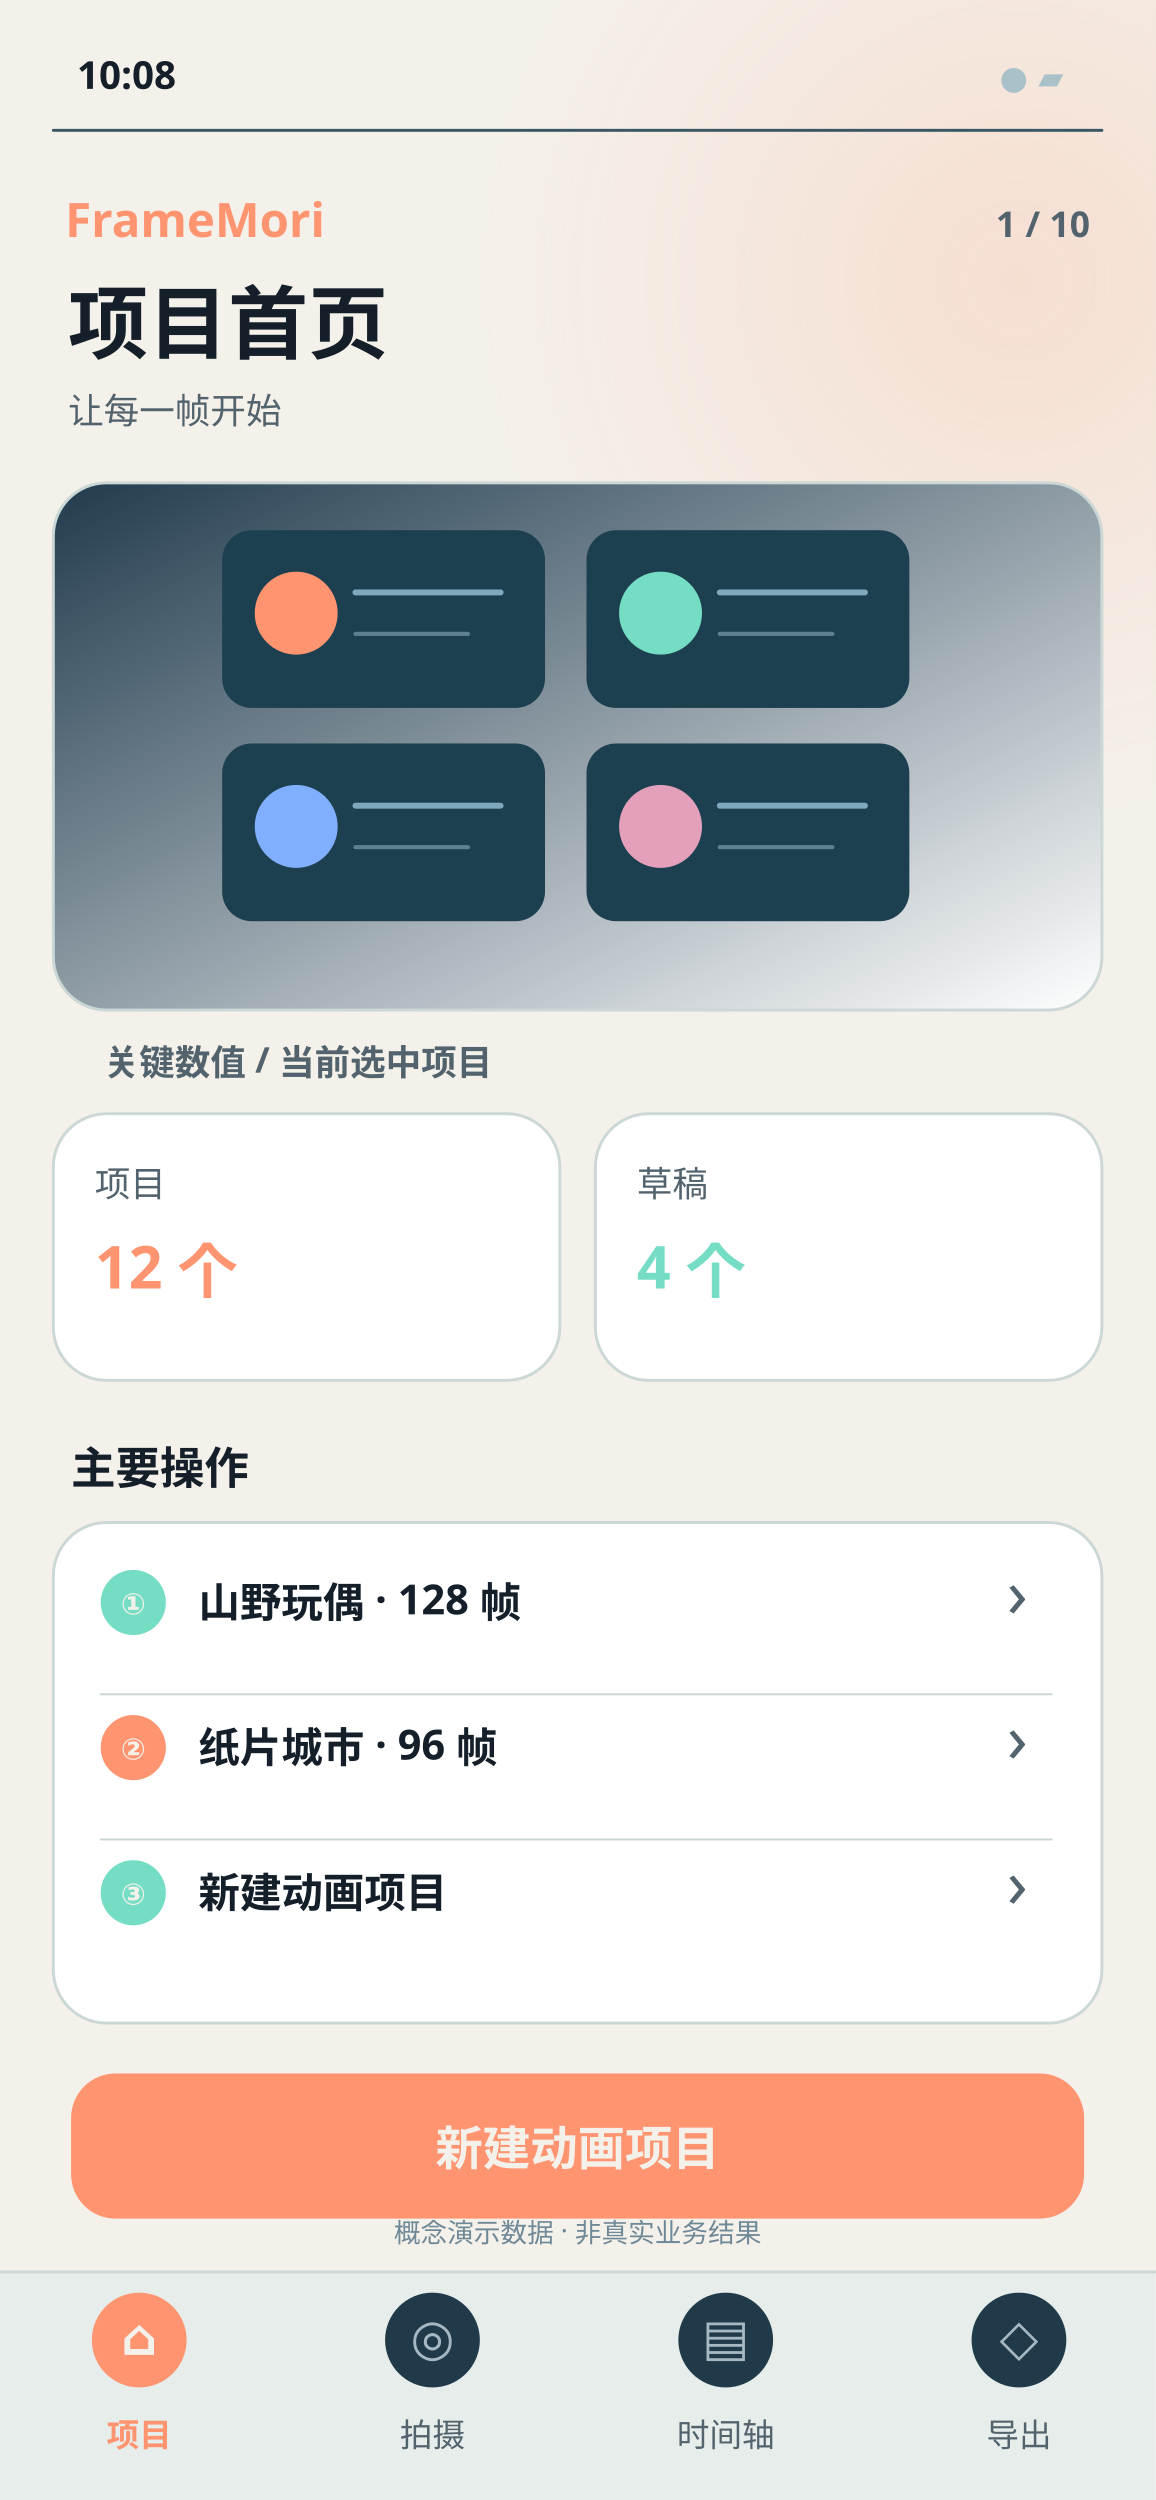
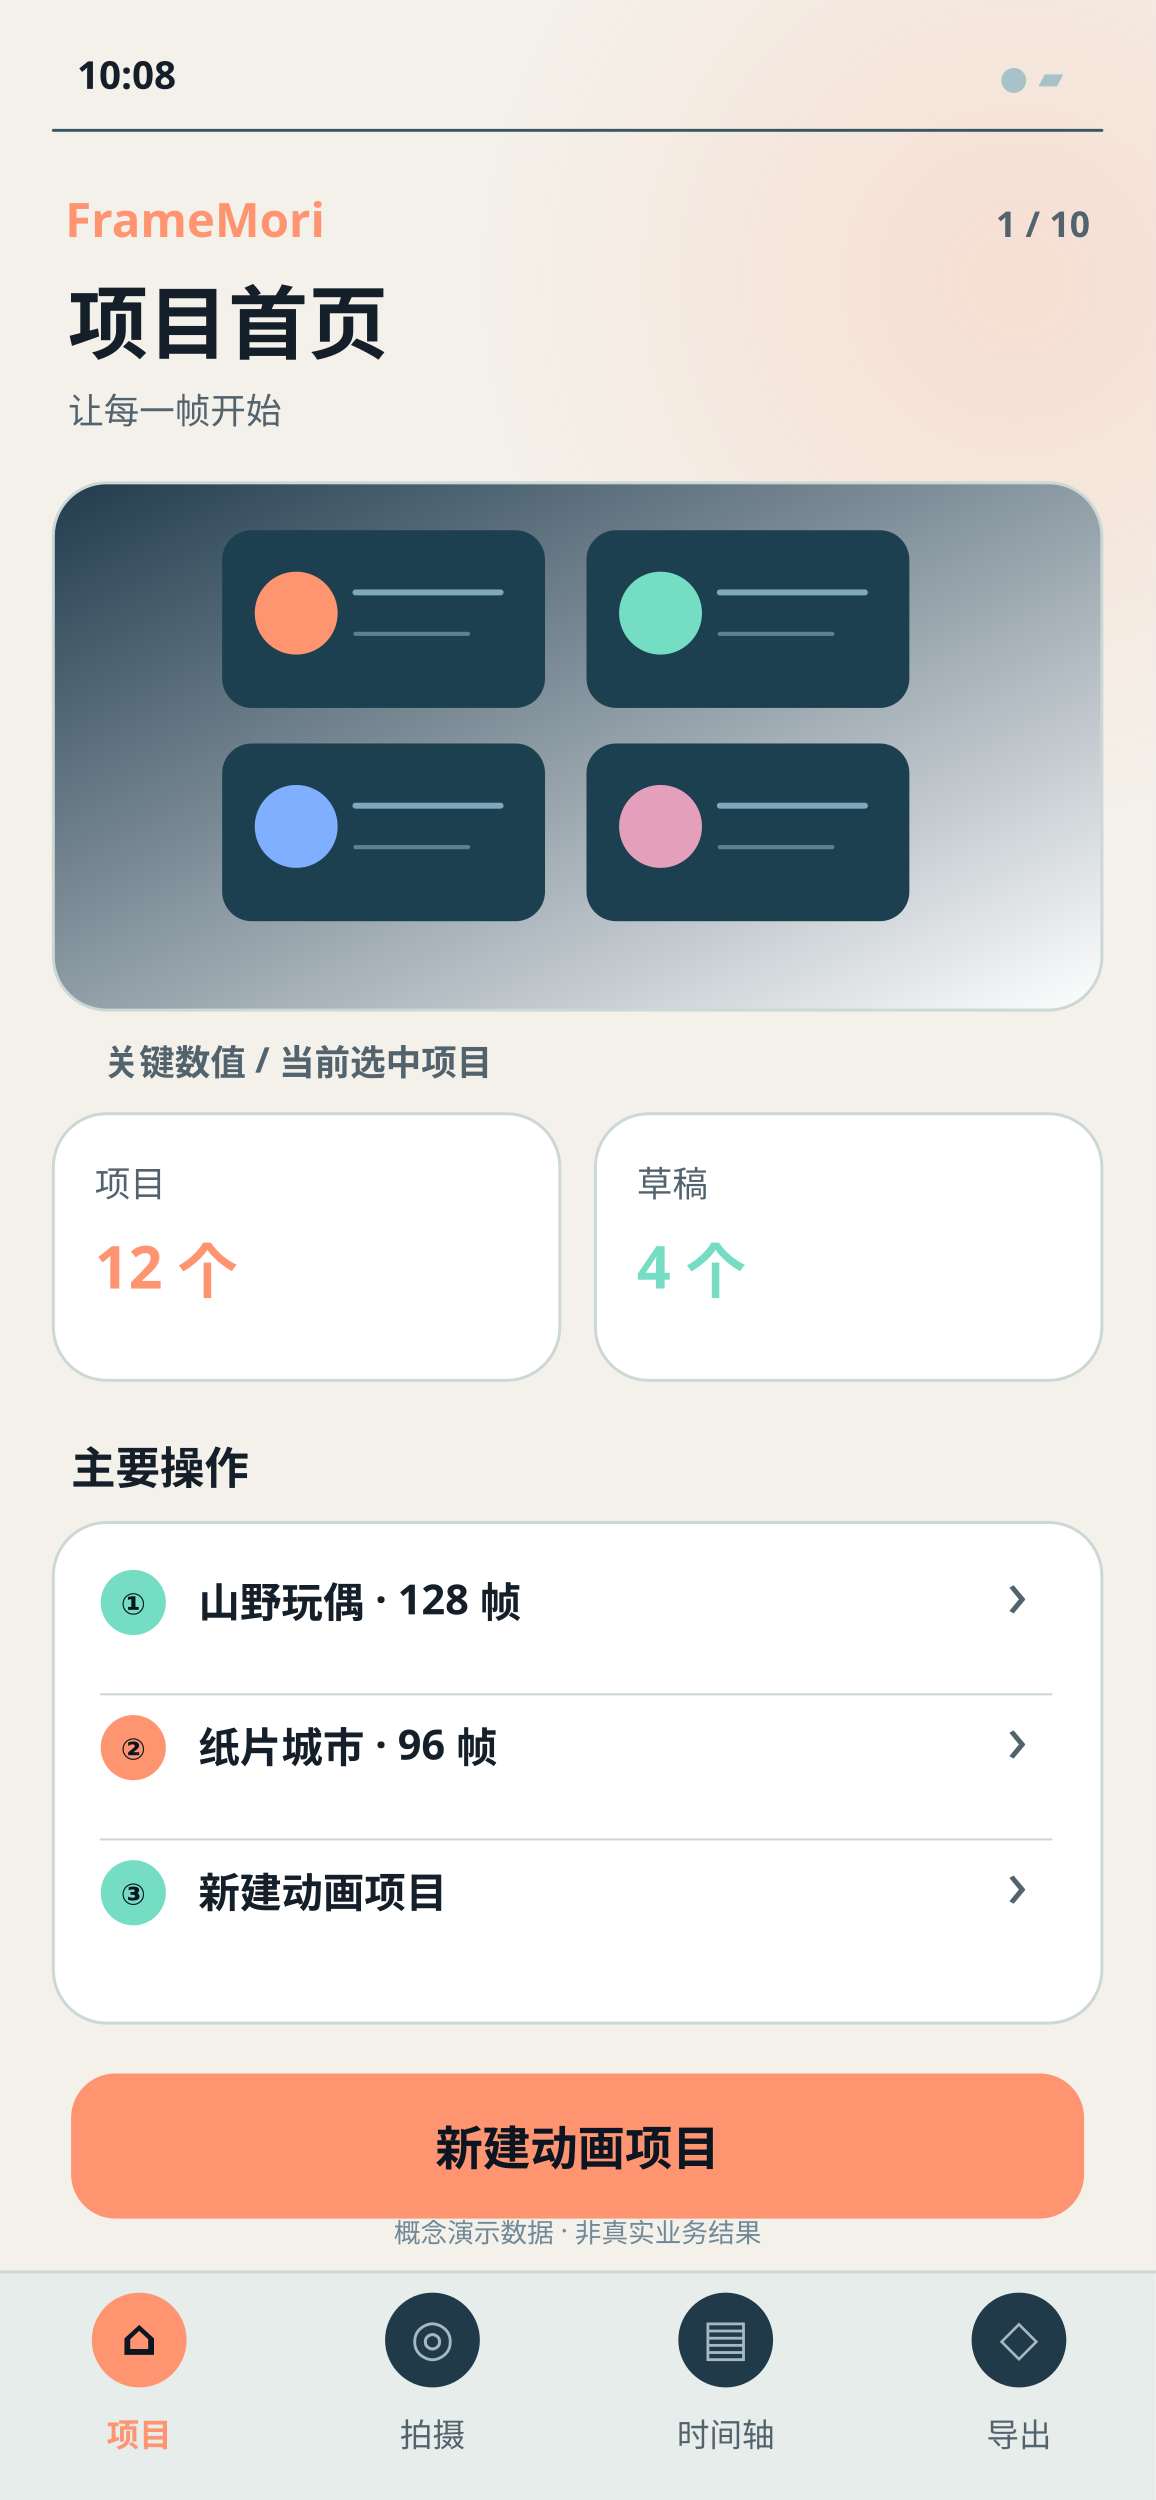
<svg xmlns="http://www.w3.org/2000/svg" data-xuzuo-theme="light" width="390" height="844" viewBox="0 0 390 844" role="img" aria-label="FrameMori 项目首页 设计稿">
  <defs>
    <linearGradient id="bg" x1="0" y1="0" x2=".2" y2="1">
      <stop stop-color="#F4F1EA" />
      <stop offset="1" stop-color="#F4F1EA" />
    </linearGradient>
    <radialGradient id="glow">
      <stop stop-color="#FF9471" stop-opacity=".20" />
      <stop offset="1" stop-color="#FF9471" stop-opacity="0" />
    </radialGradient>
    <linearGradient id="hero" x1="0" y1="0" x2="1" y2="1">
      <stop stop-color="#203B4D" />
      <stop offset="1" stop-color="#FFFFFF" />
    </linearGradient>
  </defs>
  <rect x="0" y="0" width="390" height="844" rx="0" fill="url(#bg)" stroke="none" stroke-width="1" />
  <circle cx="343" cy="95" r="180" fill="url(#glow)" stroke="none" stroke-width="1" />
  <text x="26" y="30" font-family="system-ui,'HarmonyOS Sans','Noto Sans SC',sans-serif" font-size="13" fill="#141F2A" font-weight="700" text-anchor="start">10:08</text>
  <text x="359" y="30" font-family="system-ui,'HarmonyOS Sans','Noto Sans SC',sans-serif" font-size="11" fill="#A9C1C9" font-weight="500" text-anchor="end">● ▰</text>
  <line x1="18" y1="44" x2="372" y2="44" stroke="#395664" stroke-width="1" opacity="1" stroke-linecap="round" />
  <text x="22" y="80" font-family="system-ui,'HarmonyOS Sans','Noto Sans SC',sans-serif" font-size="16" fill="#FF9471" font-weight="800" text-anchor="start">FrameMori</text>
  <text x="368" y="80" font-family="system-ui,'HarmonyOS Sans','Noto Sans SC',sans-serif" font-size="12" fill="#52636D" font-weight="600" text-anchor="end">1 / 10</text>
  <text x="23" y="119" font-family="system-ui,'HarmonyOS Sans','Noto Sans SC',sans-serif" font-size="27" fill="#141F2A" font-weight="800" text-anchor="start">项目首页</text>
  <text x="23" y="143" font-family="system-ui,'HarmonyOS Sans','Noto Sans SC',sans-serif" font-size="12" fill="#52636D" font-weight="500" text-anchor="start">让每一帧开始</text>
  <rect x="18" y="163" width="354" height="178" rx="18" fill="url(#hero)" stroke="#CBD8D6" stroke-width="1" />
  <rect x="75" y="179" width="109" height="60" rx="10" fill="#1D4050" stroke="none" stroke-width="1" />
  <circle cx="100" cy="207" r="14" fill="#FF9471" stroke="none" stroke-width="1" />
  <line x1="120" y1="200" x2="169" y2="200" stroke="#7EA8BB" stroke-width="2" opacity="1" stroke-linecap="round" />
  <line x1="120" y1="214" x2="158" y2="214" stroke="#5E8090" stroke-width="1.4" opacity="1" stroke-linecap="round" />
  <rect x="198" y="179" width="109" height="60" rx="10" fill="#1D4050" stroke="none" stroke-width="1" />
  <circle cx="223" cy="207" r="14" fill="#75DDC4" stroke="none" stroke-width="1" />
  <line x1="243" y1="200" x2="292" y2="200" stroke="#7EA8BB" stroke-width="2" opacity="1" stroke-linecap="round" />
  <line x1="243" y1="214" x2="281" y2="214" stroke="#5E8090" stroke-width="1.4" opacity="1" stroke-linecap="round" />
  <rect x="75" y="251" width="109" height="60" rx="10" fill="#1D4050" stroke="none" stroke-width="1" />
  <circle cx="100" cy="279" r="14" fill="#80AFFF" stroke="none" stroke-width="1" />
  <line x1="120" y1="272" x2="169" y2="272" stroke="#7EA8BB" stroke-width="2" opacity="1" stroke-linecap="round" />
  <line x1="120" y1="286" x2="158" y2="286" stroke="#5E8090" stroke-width="1.4" opacity="1" stroke-linecap="round" />
  <rect x="198" y="251" width="109" height="60" rx="10" fill="#1D4050" stroke="none" stroke-width="1" />
  <circle cx="223" cy="279" r="14" fill="#E4A0BB" stroke="none" stroke-width="1" />
  <line x1="243" y1="272" x2="292" y2="272" stroke="#7EA8BB" stroke-width="2" opacity="1" stroke-linecap="round" />
  <line x1="243" y1="286" x2="281" y2="286" stroke="#5E8090" stroke-width="1.4" opacity="1" stroke-linecap="round" />
  <text x="35" y="363" font-family="system-ui,'HarmonyOS Sans','Noto Sans SC',sans-serif" font-size="12" fill="#52636D" font-weight="600" text-anchor="start">关键数值 / 当前选中项目</text>
  <rect x="18" y="376" width="171" height="90" rx="18" fill="#FFFFFF" stroke="#CBD8D6" stroke-width="1" />
  <rect x="201" y="376" width="171" height="90" rx="18" fill="#FFFFFF" stroke="#CBD8D6" stroke-width="1" />
  <text x="32" y="404" font-family="system-ui,'HarmonyOS Sans','Noto Sans SC',sans-serif" font-size="12" fill="#52636D" font-weight="500" text-anchor="start">项目</text>
  <text x="32" y="435" font-family="system-ui,'HarmonyOS Sans','Noto Sans SC',sans-serif" font-size="20" fill="#FF9471" font-weight="800" text-anchor="start">12 个</text>
  <text x="215" y="404" font-family="system-ui,'HarmonyOS Sans','Noto Sans SC',sans-serif" font-size="12" fill="#52636D" font-weight="500" text-anchor="start">草稿</text>
  <text x="215" y="435" font-family="system-ui,'HarmonyOS Sans','Noto Sans SC',sans-serif" font-size="20" fill="#75DDC4" font-weight="800" text-anchor="start">4 个</text>
  <text x="24" y="501" font-family="system-ui,'HarmonyOS Sans','Noto Sans SC',sans-serif" font-size="15" fill="#141F2A" font-weight="800" text-anchor="start">主要操作</text>
  <rect x="18" y="514" width="354" height="169" rx="18" fill="#FFFFFF" stroke="#CBD8D6" stroke-width="1" />
  <circle cx="45" cy="541" r="11" fill="#75DDC4" stroke="none" stroke-width="1" />
-   <text x="45" y="545" font-family="system-ui,'HarmonyOS Sans','Noto Sans SC',sans-serif" font-size="10" fill="#F4F1EA" font-weight="800" text-anchor="middle">①</text>
+   <text x="45" y="545" font-family="system-ui,'HarmonyOS Sans','Noto Sans SC',sans-serif" font-size="10" fill="#0B1622" font-weight="800" text-anchor="middle">①</text>
  <text x="67" y="546" font-family="system-ui,'HarmonyOS Sans','Noto Sans SC',sans-serif" font-size="14" fill="#141F2A" font-weight="650" text-anchor="start">山野玩偶 · 128 帧</text>
  <text x="347" y="546" font-family="system-ui,'HarmonyOS Sans','Noto Sans SC',sans-serif" font-size="23" fill="#52636D" font-weight="500" text-anchor="end">›</text>
  <line x1="34" y1="572" x2="355" y2="572" stroke="#CCD8D6" stroke-width="0.7" opacity="1" stroke-linecap="round" />
  <circle cx="45" cy="590" r="11" fill="#FF9471" stroke="none" stroke-width="1" />
-   <text x="45" y="594" font-family="system-ui,'HarmonyOS Sans','Noto Sans SC',sans-serif" font-size="10" fill="#F4F1EA" font-weight="800" text-anchor="middle">②</text>
+   <text x="45" y="594" font-family="system-ui,'HarmonyOS Sans','Noto Sans SC',sans-serif" font-size="10" fill="#0B1622" font-weight="800" text-anchor="middle">②</text>
  <text x="67" y="595" font-family="system-ui,'HarmonyOS Sans','Noto Sans SC',sans-serif" font-size="14" fill="#141F2A" font-weight="650" text-anchor="start">纸片城市 · 96 帧</text>
  <text x="347" y="595" font-family="system-ui,'HarmonyOS Sans','Noto Sans SC',sans-serif" font-size="23" fill="#52636D" font-weight="500" text-anchor="end">›</text>
  <line x1="34" y1="621" x2="355" y2="621" stroke="#CCD8D6" stroke-width="0.7" opacity="1" stroke-linecap="round" />
  <circle cx="45" cy="639" r="11" fill="#75DDC4" stroke="none" stroke-width="1" />
-   <text x="45" y="643" font-family="system-ui,'HarmonyOS Sans','Noto Sans SC',sans-serif" font-size="10" fill="#F4F1EA" font-weight="800" text-anchor="middle">③</text>
+   <text x="45" y="643" font-family="system-ui,'HarmonyOS Sans','Noto Sans SC',sans-serif" font-size="10" fill="#0B1622" font-weight="800" text-anchor="middle">③</text>
  <text x="67" y="644" font-family="system-ui,'HarmonyOS Sans','Noto Sans SC',sans-serif" font-size="14" fill="#141F2A" font-weight="650" text-anchor="start">新建动画项目</text>
  <text x="347" y="644" font-family="system-ui,'HarmonyOS Sans','Noto Sans SC',sans-serif" font-size="23" fill="#52636D" font-weight="500" text-anchor="end">›</text>
  <rect x="24" y="700" width="342" height="49" rx="15" fill="#FF9471" stroke="none" stroke-width="1" />
-   <text x="195" y="731" font-family="system-ui,'HarmonyOS Sans','Noto Sans SC',sans-serif" font-size="16" fill="#F4F1EA" font-weight="800" text-anchor="middle">新建动画项目</text>
+   <text x="195" y="731" font-family="system-ui,'HarmonyOS Sans','Noto Sans SC',sans-serif" font-size="16" fill="#0B1622" font-weight="800" text-anchor="middle">新建动画项目</text>
  <rect x="0" y="767" width="390" height="77" rx="0" fill="#E7EDEB" stroke="none" stroke-width="1" />
  <line x1="0" y1="767" x2="390" y2="767" stroke="#CCD8D6" stroke-width="1" opacity="1" stroke-linecap="round" />
  <circle cx="47" cy="790" r="16" fill="#FF9471" stroke="none" stroke-width="1" />
-   <text x="47" y="795" font-family="system-ui,'HarmonyOS Sans','Noto Sans SC',sans-serif" font-size="17" fill="#F4F1EA" font-weight="700" text-anchor="middle">⌂</text>
+   <text x="47" y="795" font-family="system-ui,'HarmonyOS Sans','Noto Sans SC',sans-serif" font-size="17" fill="#0B1622" font-weight="700" text-anchor="middle">⌂</text>
  <text x="47" y="826" font-family="system-ui,'HarmonyOS Sans','Noto Sans SC',sans-serif" font-size="11" fill="#FF9471" font-weight="800" text-anchor="middle">项目</text>
  <circle cx="146" cy="790" r="16" fill="#203A4A" stroke="none" stroke-width="1" />
  <text x="146" y="795" font-family="system-ui,'HarmonyOS Sans','Noto Sans SC',sans-serif" font-size="17" fill="#A6B8C2" font-weight="700" text-anchor="middle">◎</text>
  <text x="146" y="826" font-family="system-ui,'HarmonyOS Sans','Noto Sans SC',sans-serif" font-size="11" fill="#52636D" font-weight="500" text-anchor="middle">拍摄</text>
  <circle cx="245" cy="790" r="16" fill="#203A4A" stroke="none" stroke-width="1" />
  <text x="245" y="795" font-family="system-ui,'HarmonyOS Sans','Noto Sans SC',sans-serif" font-size="17" fill="#A6B8C2" font-weight="700" text-anchor="middle">▤</text>
  <text x="245" y="826" font-family="system-ui,'HarmonyOS Sans','Noto Sans SC',sans-serif" font-size="11" fill="#52636D" font-weight="500" text-anchor="middle">时间轴</text>
  <circle cx="344" cy="790" r="16" fill="#203A4A" stroke="none" stroke-width="1" />
  <text x="344" y="795" font-family="system-ui,'HarmonyOS Sans','Noto Sans SC',sans-serif" font-size="17" fill="#A6B8C2" font-weight="700" text-anchor="middle">◇</text>
  <text x="344" y="826" font-family="system-ui,'HarmonyOS Sans','Noto Sans SC',sans-serif" font-size="11" fill="#52636D" font-weight="500" text-anchor="middle">导出</text>
  <text x="195" y="757" font-family="system-ui,'HarmonyOS Sans','Noto Sans SC',sans-serif" font-size="9" fill="#708998" font-weight="500" text-anchor="middle">概念演示数据 · 非真实业务结果</text>
</svg>
